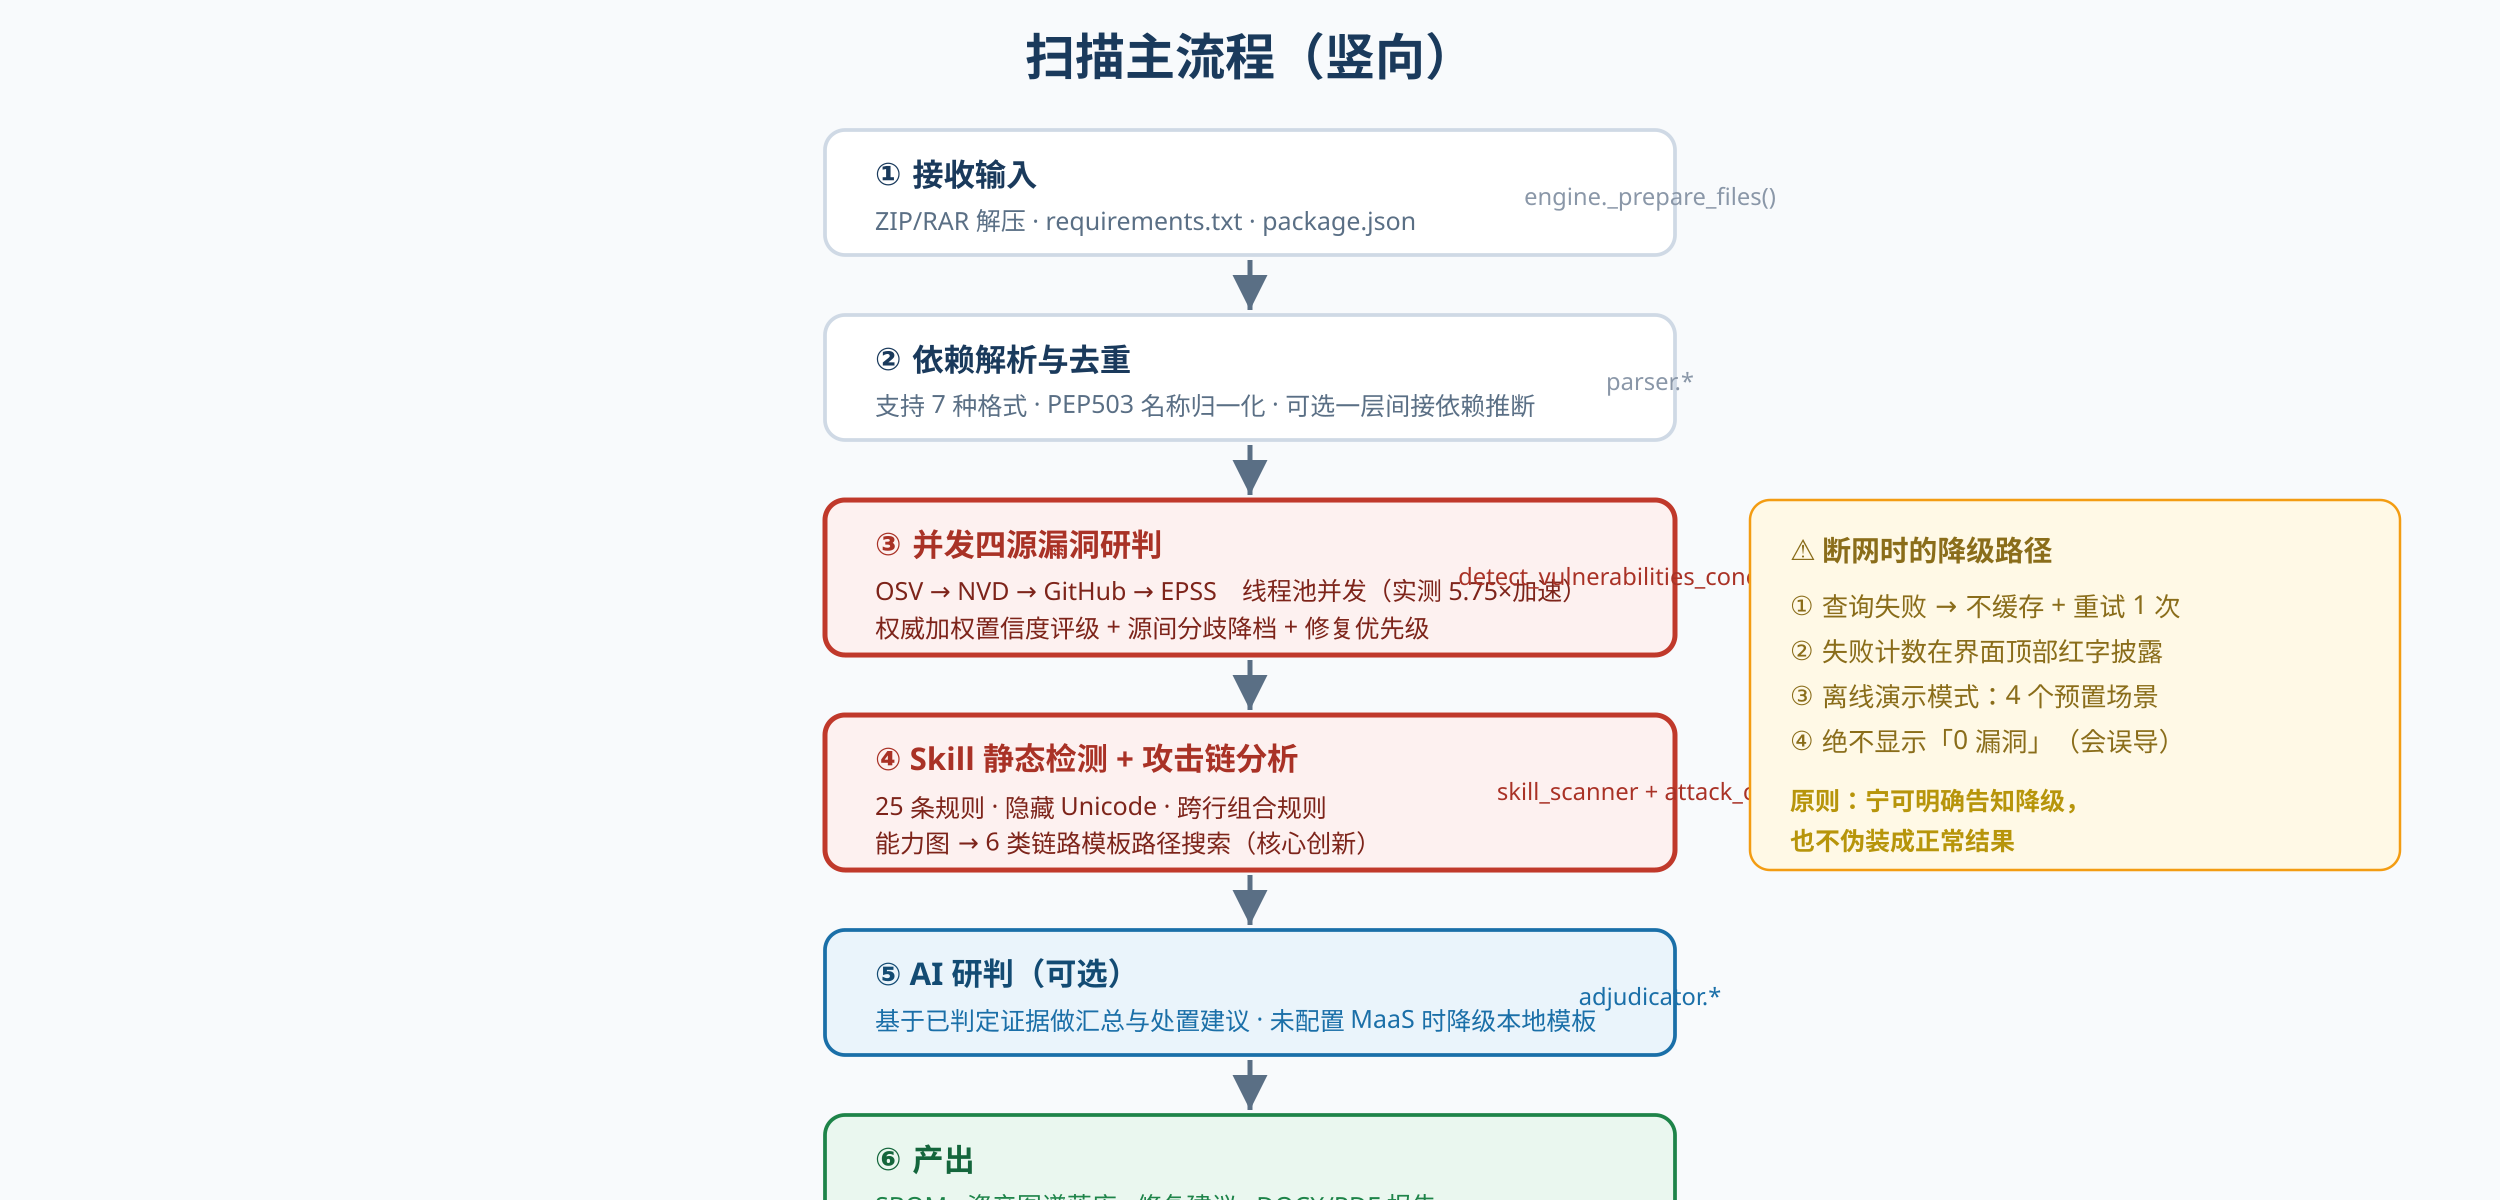
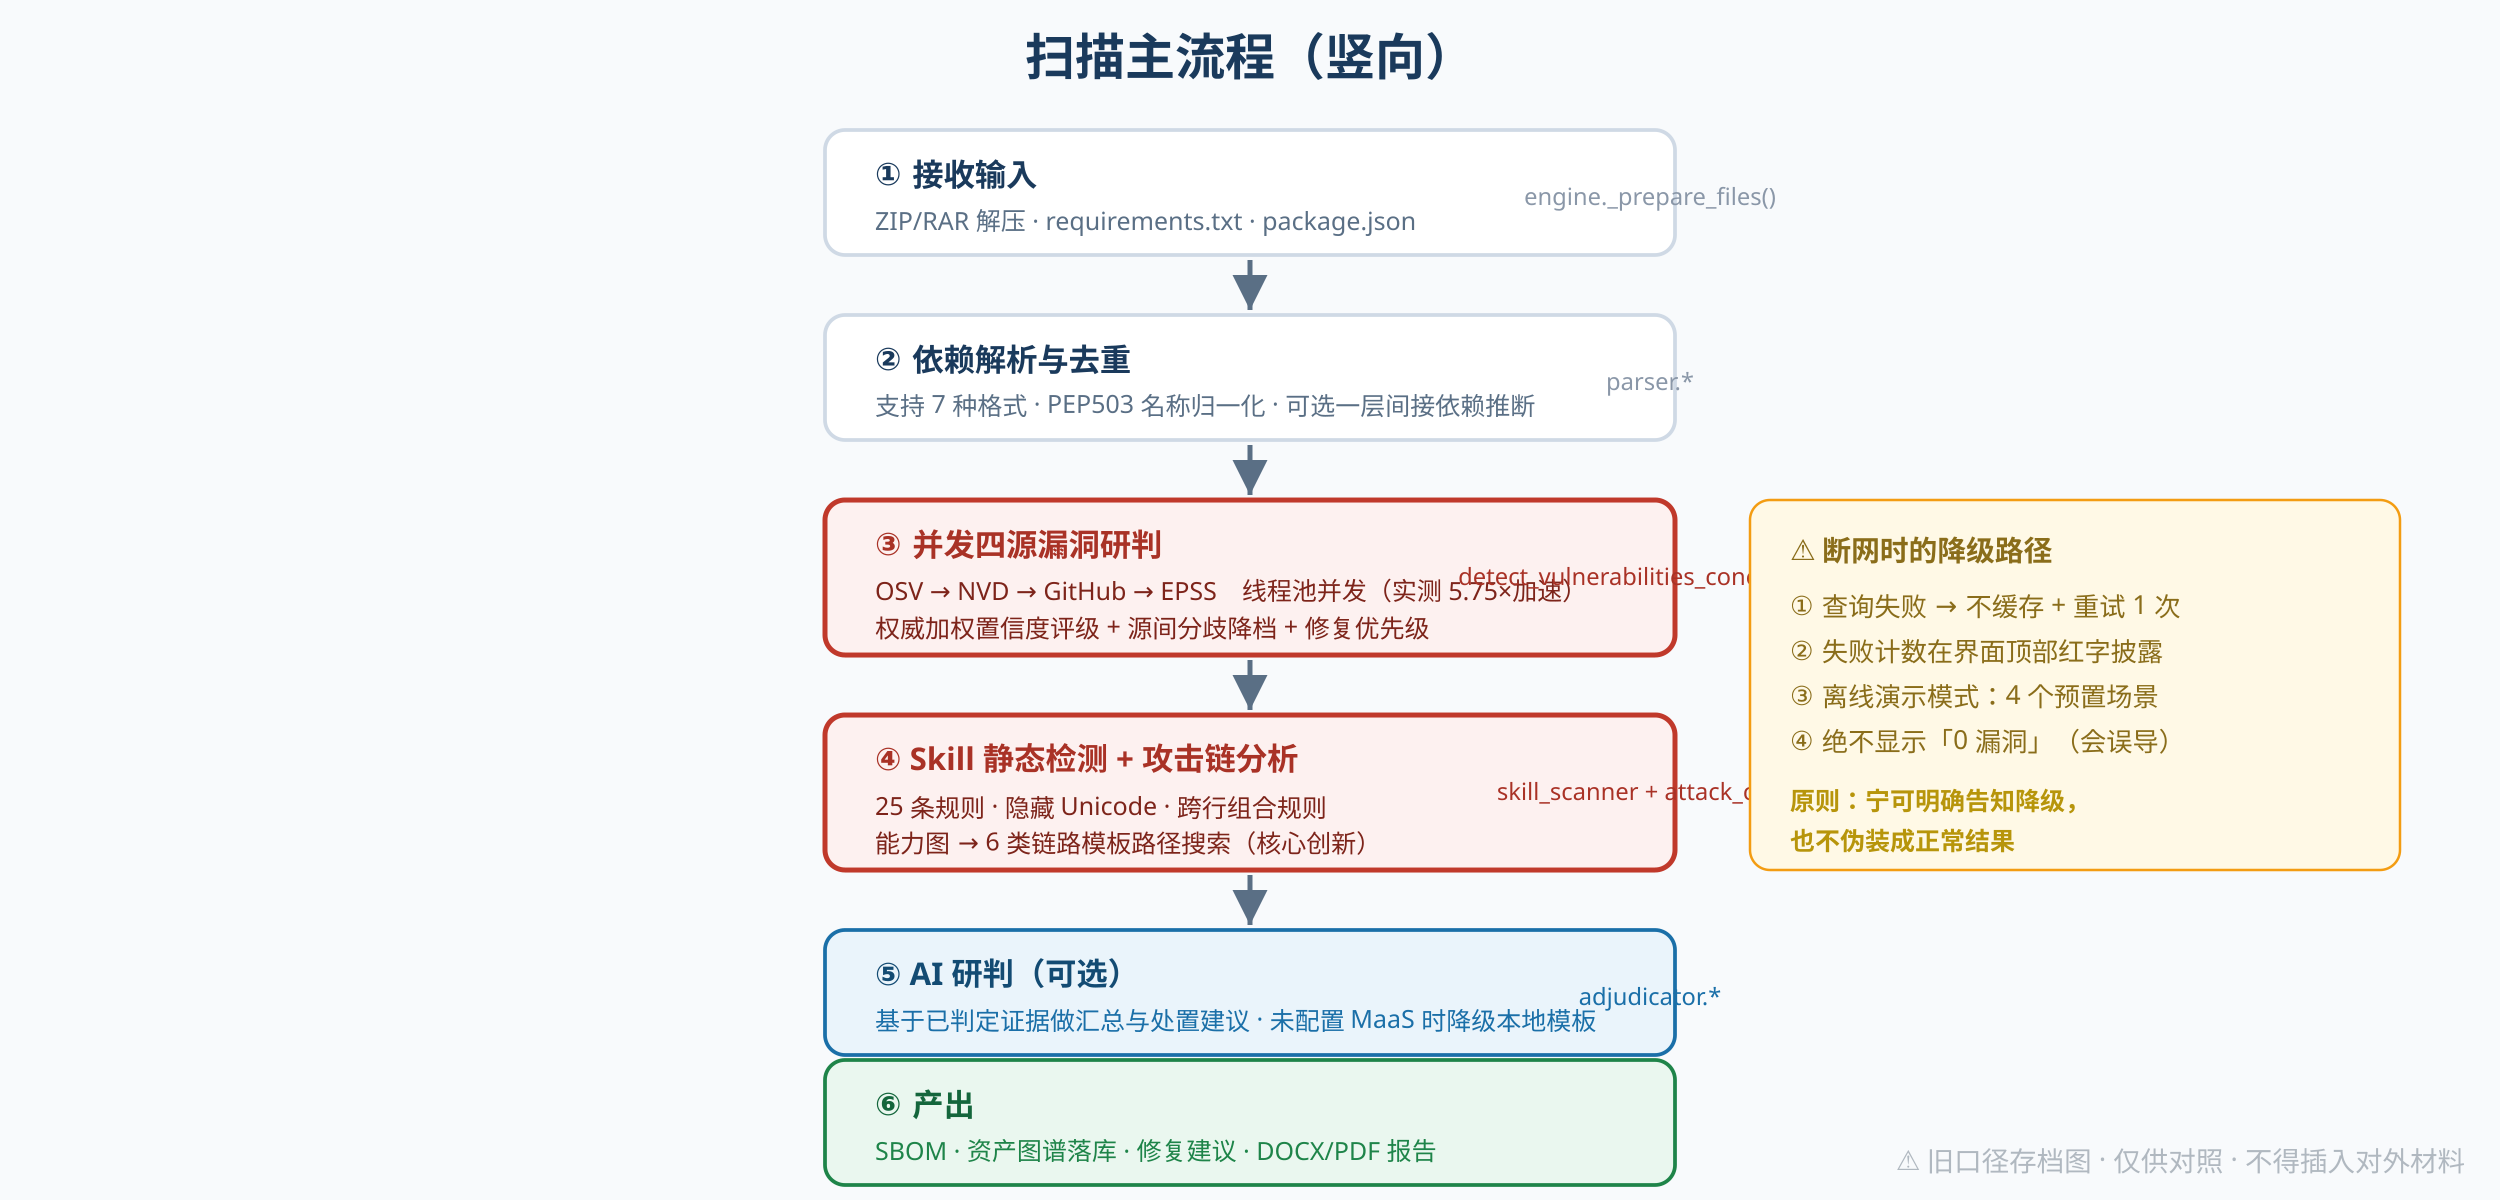
<svg xmlns="http://www.w3.org/2000/svg" viewBox="0 0 1000 480" width="1000" height="480" font-family="Microsoft YaHei, SimHei, sans-serif">
  <defs>
    <marker id="a4" markerWidth="9" markerHeight="9" refX="7" refY="3.5" orient="auto">
      <path d="M0,0 L7,3.5 L0,7 Z" fill="#5a6f85" />
    </marker>
  </defs>
  <rect width="1000" height="480" fill="#f8fafc" />
  <text x="500" y="30" text-anchor="middle" font-size="20" font-weight="bold" fill="#1a3a5c">
    扫描主流程（竖向）
  </text>
  <rect x="330" y="52" width="340" height="50" rx="8" fill="#fff" stroke="#cfd9e5" stroke-width="1.5" />
  <text x="350" y="74" font-size="12.5" font-weight="bold" fill="#1a3a5c">① 接收输入</text>
  <text x="350" y="92" font-size="10" fill="#5a6f85">ZIP/RAR 解压 · requirements.txt · package.json</text>
  <text x="660" y="82" text-anchor="middle" font-size="9.5" fill="#8a97a8">engine._prepare_files()</text>
  <line x1="500" y1="104" x2="500" y2="124" stroke="#5a6f85" stroke-width="2" marker-end="url(#a4)" />
  <rect x="330" y="126" width="340" height="50" rx="8" fill="#fff" stroke="#cfd9e5" stroke-width="1.5" />
  <text x="350" y="148" font-size="12.5" font-weight="bold" fill="#1a3a5c">② 依赖解析与去重</text>
  <text x="350" y="166" font-size="10" fill="#5a6f85">支持 7 种格式 · PEP503 名称归一化 · 可选一层间接依赖推断</text>
  <text x="660" y="156" text-anchor="middle" font-size="9.5" fill="#8a97a8">parser.*</text>
  <line x1="500" y1="178" x2="500" y2="198" stroke="#5a6f85" stroke-width="2" marker-end="url(#a4)" />
  <rect x="330" y="200" width="340" height="62" rx="8" fill="#fdf1f0" stroke="#c0392b" stroke-width="2" />
  <text x="350" y="222" font-size="12.5" font-weight="bold" fill="#a93226">③ 并发四源漏洞研判</text>
  <text x="350" y="240" font-size="10" fill="#7d241a">OSV → NVD → GitHub → EPSS　线程池并发（实测 5.75×加速）</text>
  <text x="350" y="255" font-size="10" fill="#7d241a">权威加权置信度评级 + 源间分歧降档 + 修复优先级</text>
  <text x="660" y="234" text-anchor="middle" font-size="9.5" fill="#a93226">detect_vulnerabilities_concurrent()</text>
  <line x1="500" y1="264" x2="500" y2="284" stroke="#5a6f85" stroke-width="2" marker-end="url(#a4)" />
  <rect x="330" y="286" width="340" height="62" rx="8" fill="#fdf1f0" stroke="#c0392b" stroke-width="2" />
  <text x="350" y="308" font-size="12.5" font-weight="bold" fill="#a93226">④ Skill 静态检测 + 攻击链分析</text>
  <text x="350" y="326" font-size="10" fill="#7d241a">25 条规则 · 隐藏 Unicode · 跨行组合规则</text>
  <text x="350" y="341" font-size="10" fill="#7d241a">能力图 → 6 类链路模板路径搜索（核心创新）</text>
  <text x="660" y="320" text-anchor="middle" font-size="9.5" fill="#a93226">skill_scanner + attack_chain</text>
  <line x1="500" y1="350" x2="500" y2="370" stroke="#5a6f85" stroke-width="2" marker-end="url(#a4)" />
  <rect x="330" y="372" width="340" height="50" rx="8" fill="#eaf4fb" stroke="#1a6fa8" stroke-width="1.5" />
  <text x="350" y="394" font-size="12.5" font-weight="bold" fill="#134b73">⑤ AI 研判（可选）</text>
  <text x="350" y="412" font-size="10" fill="#1a6fa8">基于已判定证据做汇总与处置建议 · 未配置 MaaS 时降级本地模板</text>
  <text x="660" y="402" text-anchor="middle" font-size="9.5" fill="#1a6fa8">adjudicator.*</text>
  <line x1="500" y1="424" x2="500" y2="444" stroke="#5a6f85" stroke-width="2" marker-end="url(#a4)" />
-   <rect x="330" y="446" width="340" height="50" rx="8" fill="#eaf7ef" stroke="#1e8449" stroke-width="1.5" />
-   <text x="350" y="468" font-size="12.5" font-weight="bold" fill="#14663c">⑥ 产出</text>
-   <text x="350" y="486" font-size="10" fill="#1e8449">SBOM · 资产图谱落库 · 修复建议 · DOCX/PDF 报告</text>
+   <rect x="330" y="424" width="340" height="50" rx="8" fill="#eaf7ef" stroke="#1e8449" stroke-width="1.5" />
+   <text x="350" y="446" font-size="12.5" font-weight="bold" fill="#14663c">⑥ 产出</text>
+   <text x="350" y="464" font-size="10" fill="#1e8449">SBOM · 资产图谱落库 · 修复建议 · DOCX/PDF 报告</text>
  <rect x="700" y="200" width="260" height="148" rx="8" fill="#fff9e6" stroke="#f39c12" />
  <text x="716" y="224" font-size="11.5" font-weight="bold" fill="#8a6d1a">⚠️ 断网时的降级路径</text>
  <text x="716" y="246" font-size="10.5" fill="#8a6d1a">① 查询失败 → 不缓存 + 重试 1 次</text>
  <text x="716" y="264" font-size="10.5" fill="#8a6d1a">② 失败计数在界面顶部红字披露</text>
  <text x="716" y="282" font-size="10.5" fill="#8a6d1a">③ 离线演示模式：4 个预置场景</text>
  <text x="716" y="300" font-size="10.5" fill="#8a6d1a">④ 绝不显示「0 漏洞」（会误导）</text>
  <text x="716" y="324" font-size="10" fill="#b7950b" font-weight="bold">
    原则：宁可明确告知降级，</text>
  <text x="716" y="340" font-size="10" fill="#b7950b" font-weight="bold">
    也不伪装成正常结果</text>
+   <text x="986" y="468" text-anchor="end" font-size="11" fill="#b0b8c0">⚠️ 旧口径存档图 · 仅供对照 · 不得插入对外材料</text>
</svg>
